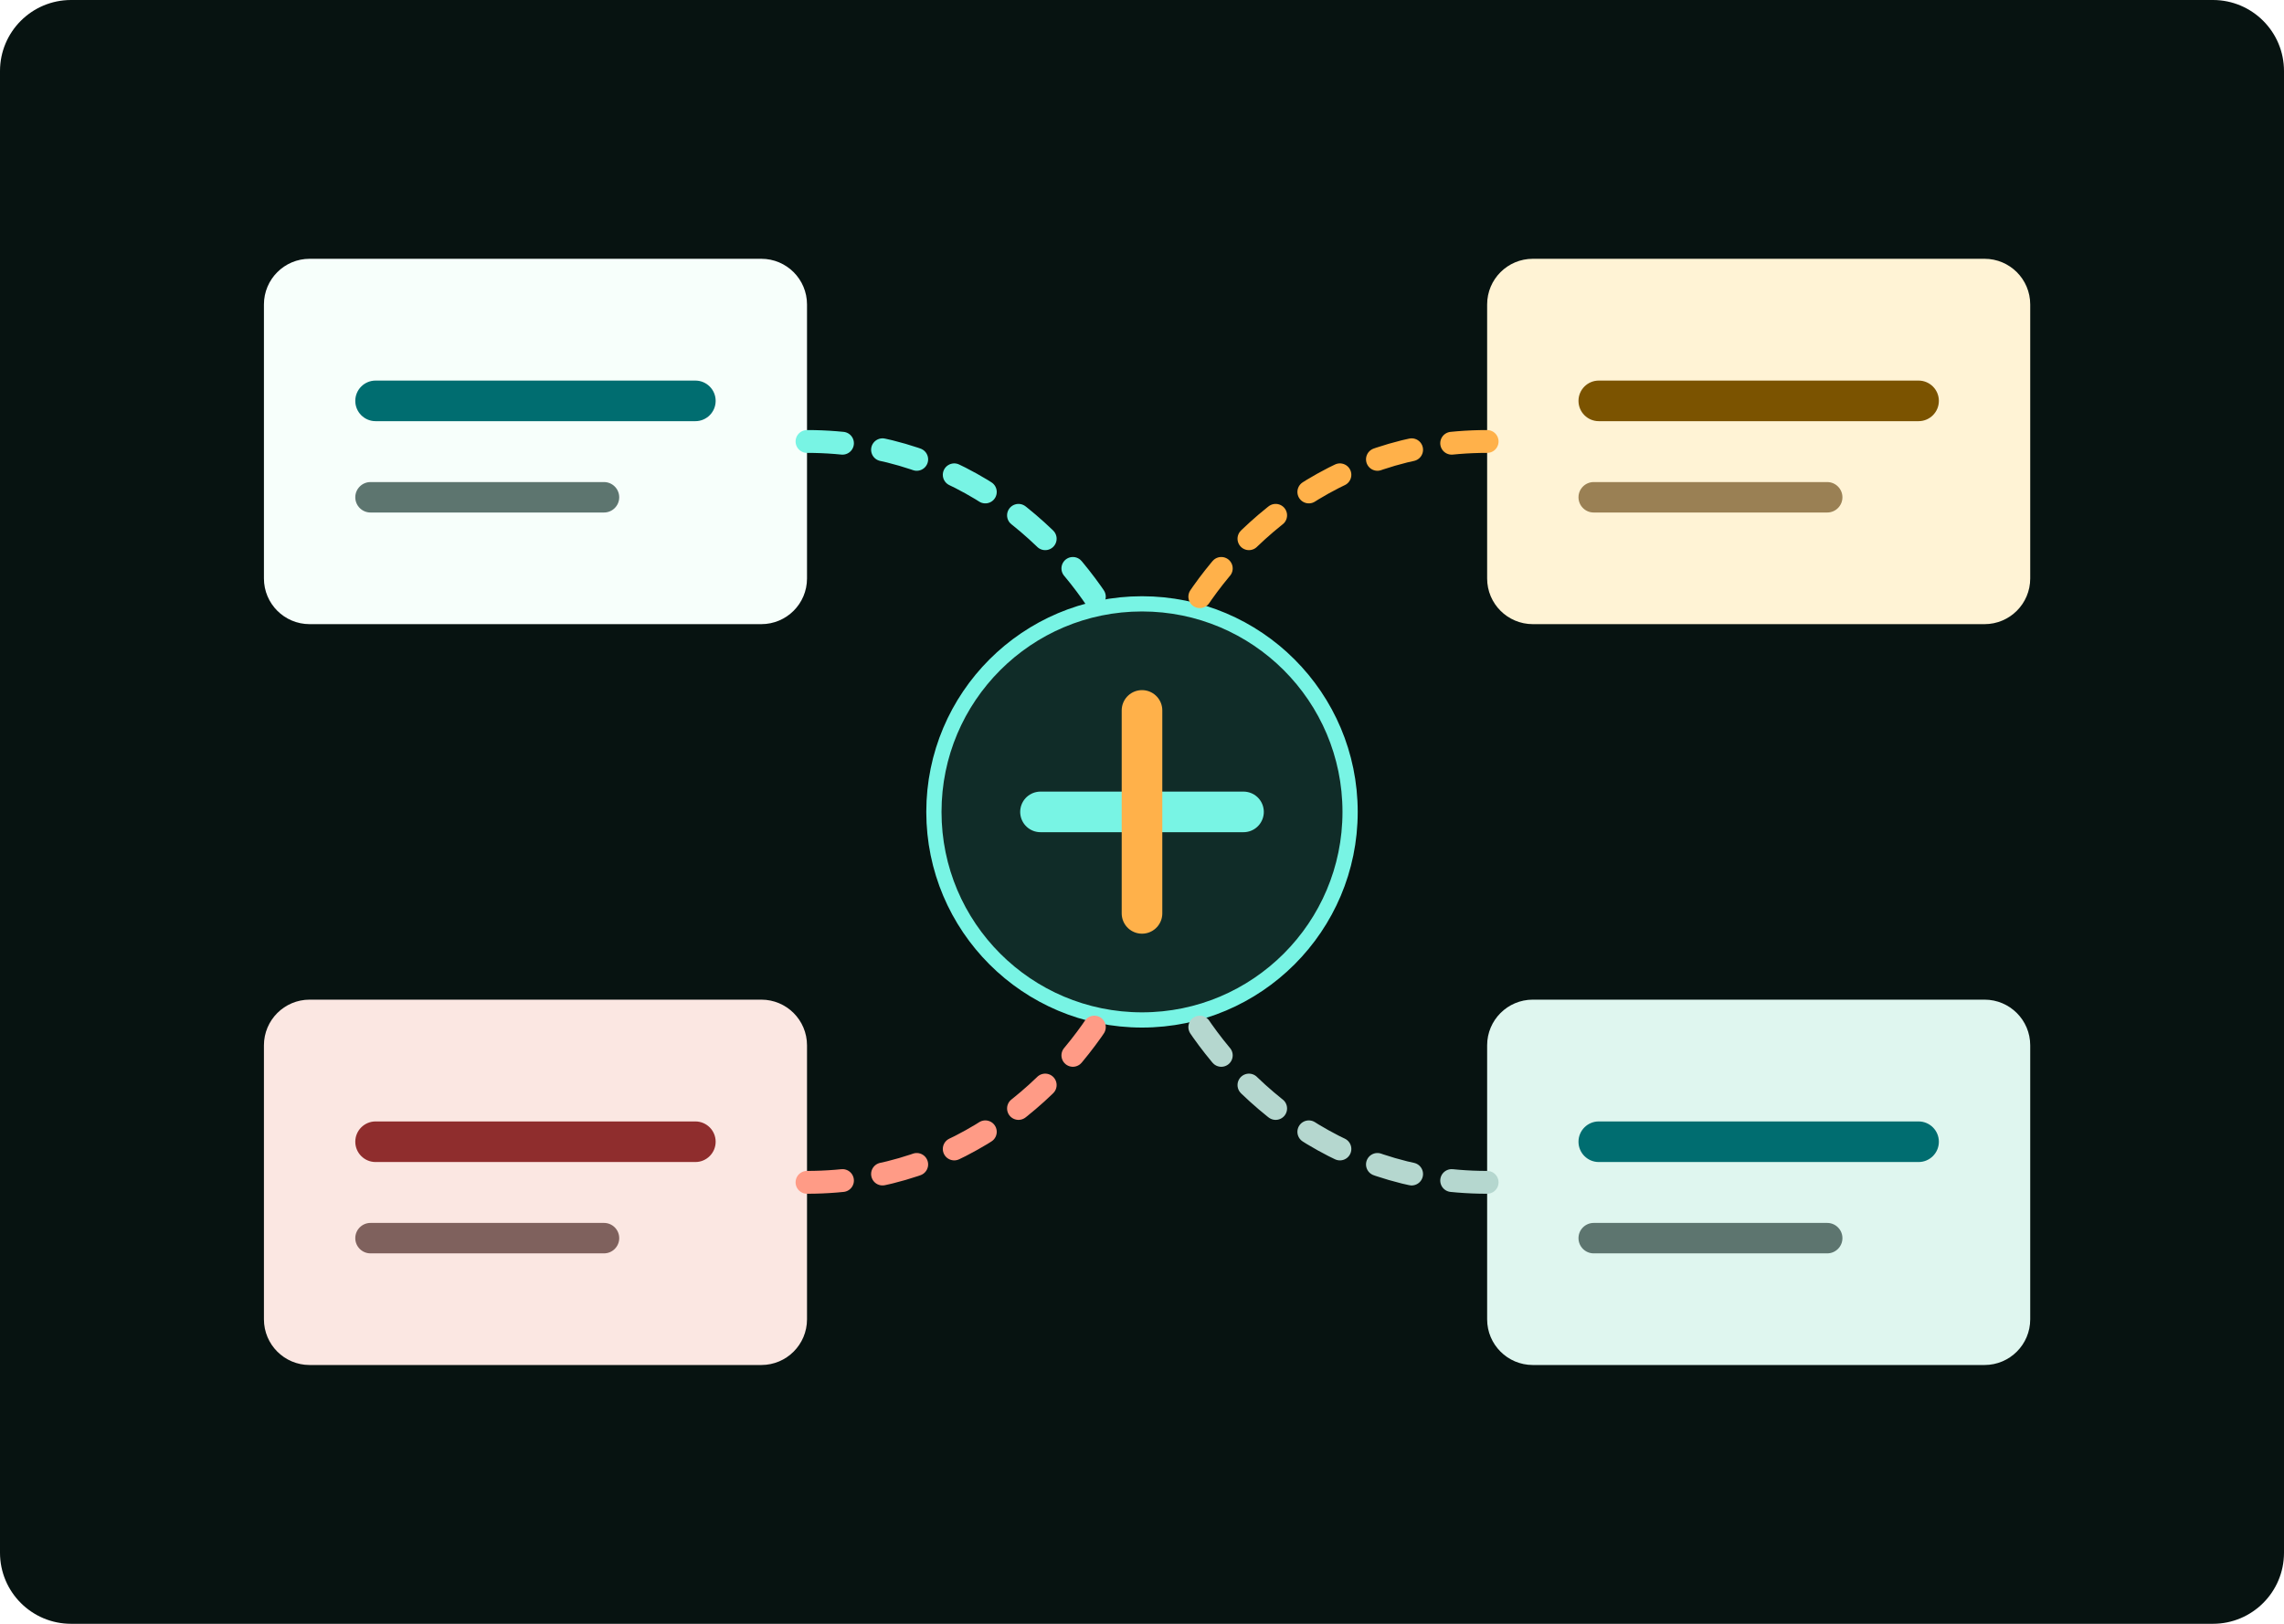
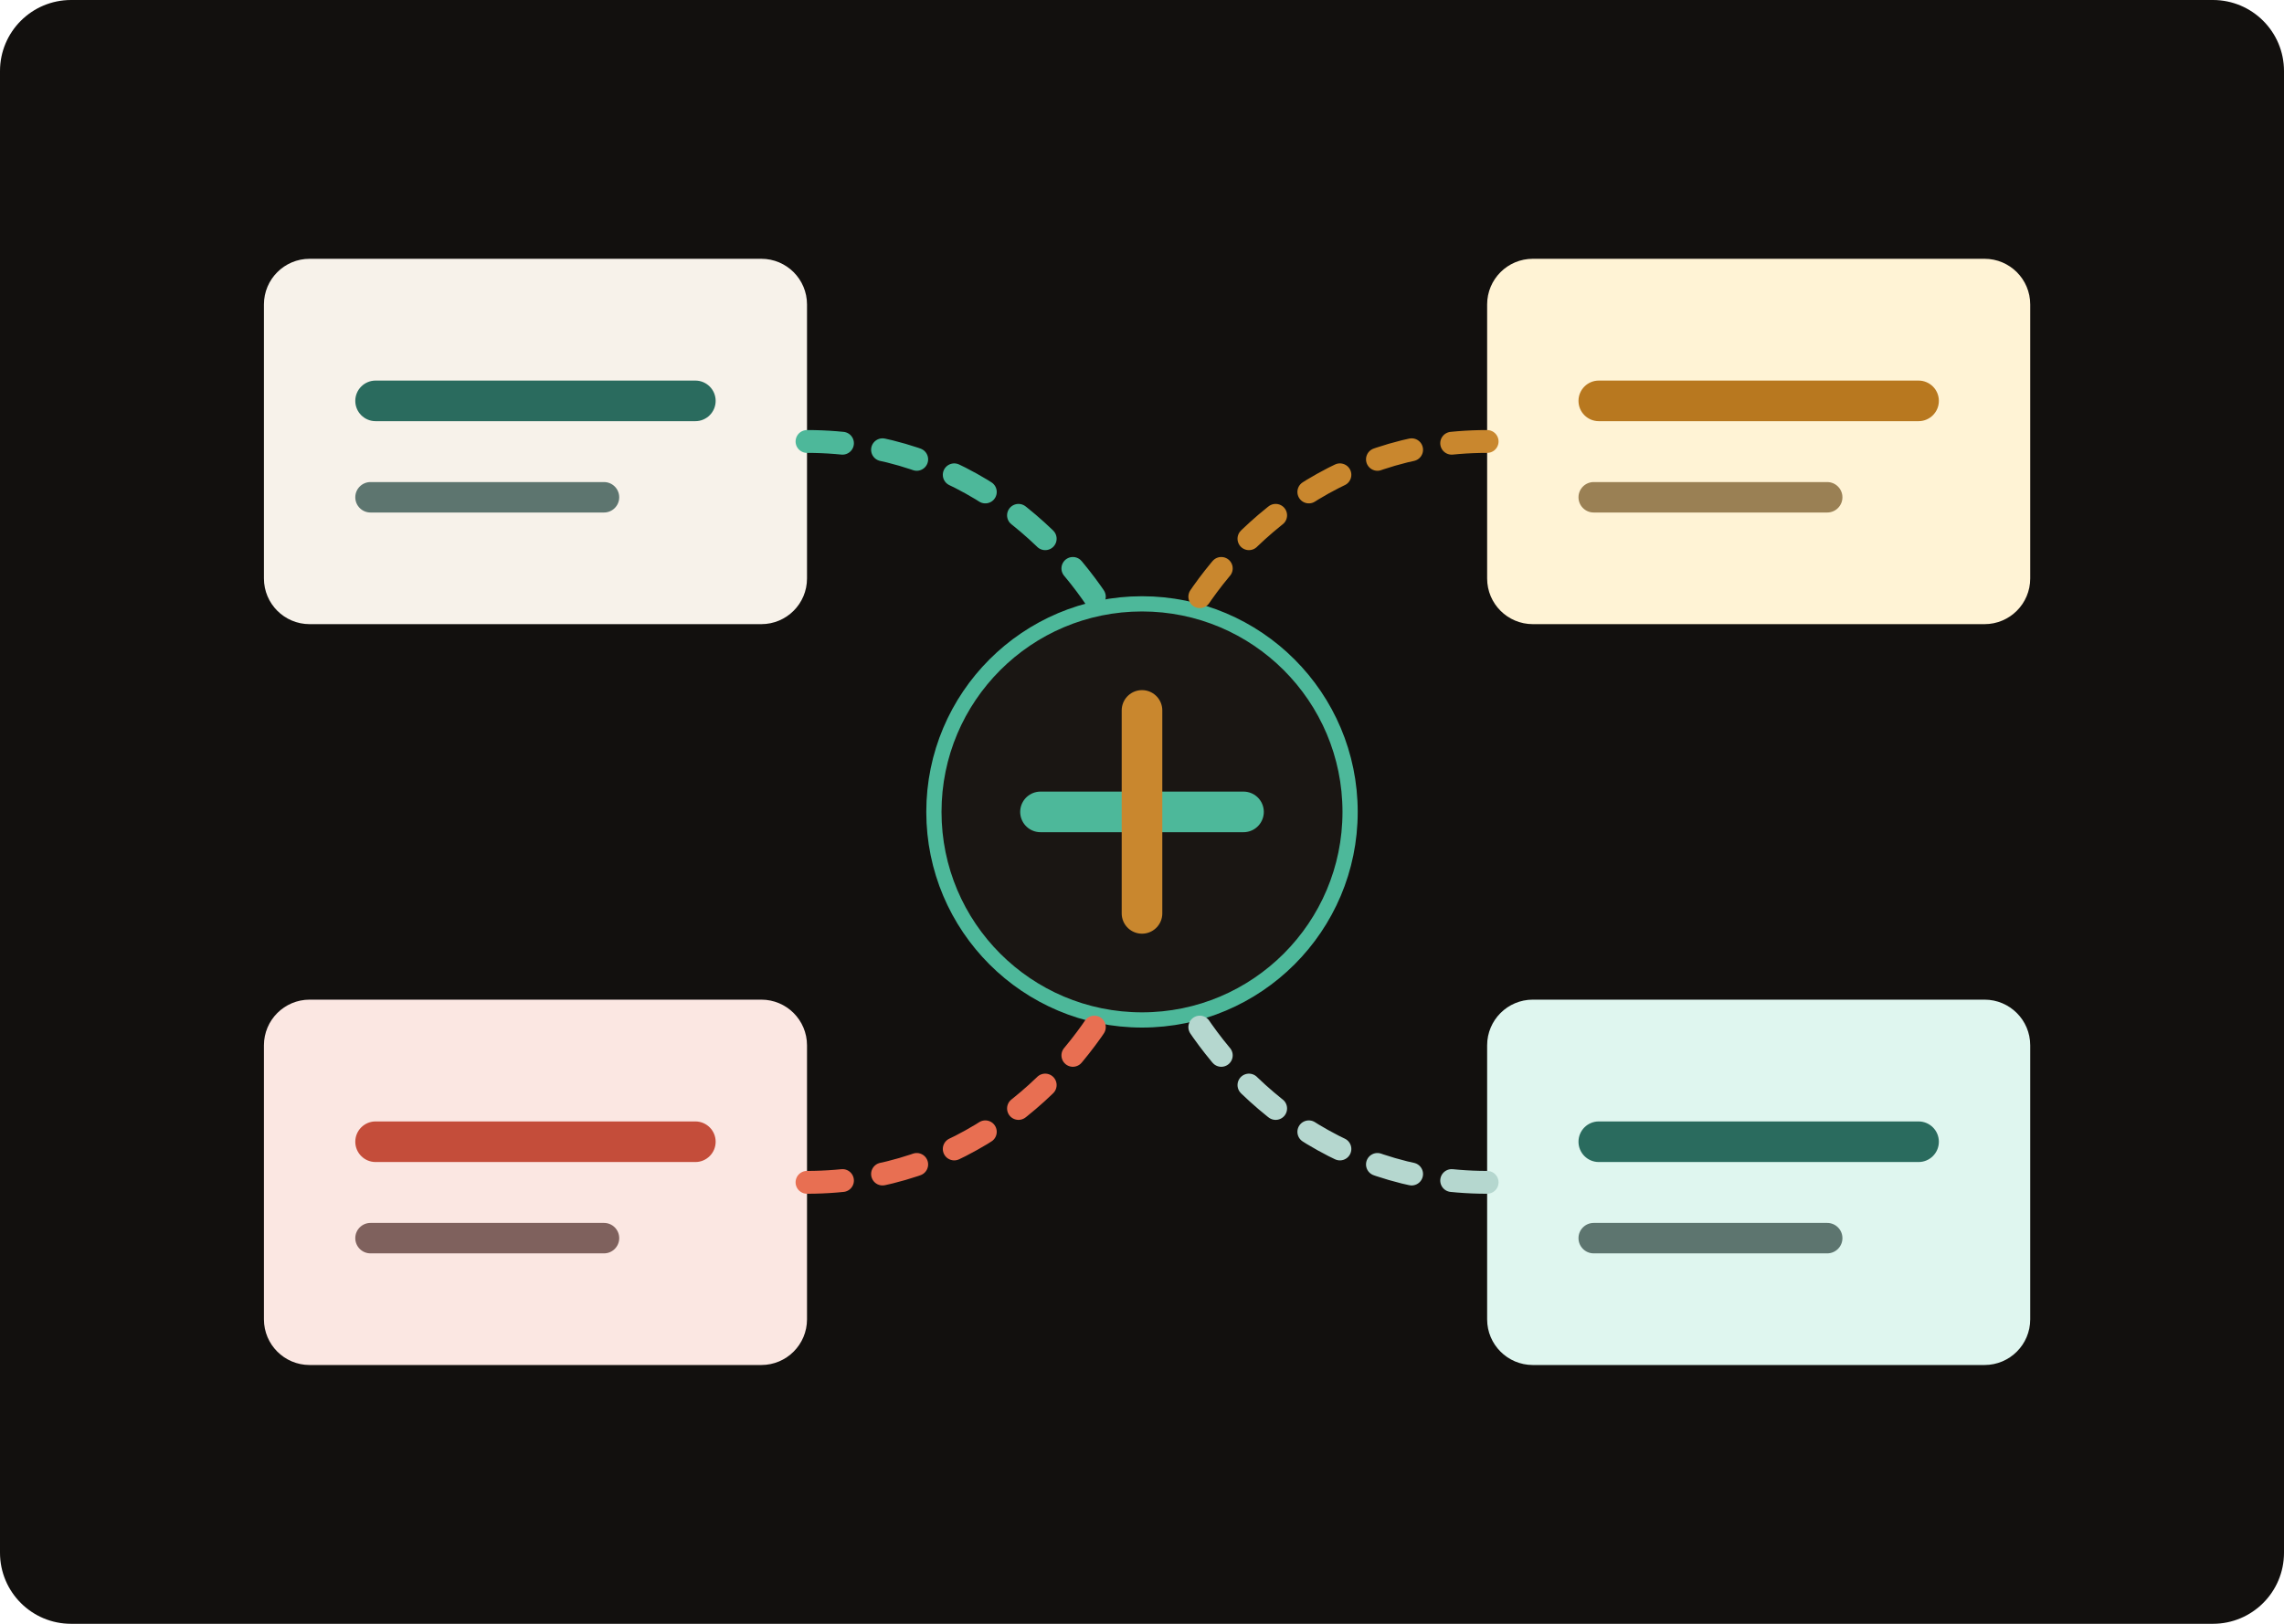
<svg xmlns="http://www.w3.org/2000/svg" width="900" height="640" viewBox="0 0 900 640" fill="none">
-   <rect width="900" height="640" rx="28" fill="#071311" />
-   <rect x="104" y="102" width="214" height="144" rx="18" fill="#F7FFFB" />
-   <rect x="140" y="150" width="142" height="16" rx="8" fill="#006D70" />
+   <rect width="900" height="640" rx="28" fill="#12100E" />
+   <rect x="104" y="102" width="214" height="144" rx="18" fill="#F7F2EA" />
+   <rect x="140" y="150" width="142" height="16" rx="8" fill="#2A6B5E" />
  <rect x="140" y="190" width="104" height="12" rx="6" fill="#5D756F" />
  <rect x="586" y="102" width="214" height="144" rx="18" fill="#FFF3D5" />
-   <rect x="622" y="150" width="142" height="16" rx="8" fill="#7B5300" />
+   <rect x="622" y="150" width="142" height="16" rx="8" fill="#B8781F" />
  <rect x="622" y="190" width="104" height="12" rx="6" fill="#9A8054" />
  <rect x="104" y="394" width="214" height="144" rx="18" fill="#FBE7E2" />
-   <rect x="140" y="442" width="142" height="16" rx="8" fill="#8F2D2D" />
+   <rect x="140" y="442" width="142" height="16" rx="8" fill="#C44D3A" />
  <rect x="140" y="482" width="104" height="12" rx="6" fill="#7F615D" />
  <rect x="586" y="394" width="214" height="144" rx="18" fill="#DFF6EF" />
-   <rect x="622" y="442" width="142" height="16" rx="8" fill="#006D70" />
+   <rect x="622" y="442" width="142" height="16" rx="8" fill="#2A6B5E" />
  <rect x="622" y="482" width="104" height="12" rx="6" fill="#5D756F" />
-   <circle cx="450" cy="320" r="82" fill="#102C28" stroke="#78F4E4" stroke-width="6" />
-   <path d="M410 320H490" stroke="#78F4E4" stroke-width="16" stroke-linecap="round" />
-   <path d="M450 280V360" stroke="#FFB14A" stroke-width="16" stroke-linecap="round" />
-   <path d="M318 174C380 174 420 214 438 246" stroke="#78F4E4" stroke-width="9" stroke-linecap="round" stroke-dasharray="14 16" />
-   <path d="M586 174C524 174 484 214 466 246" stroke="#FFB14A" stroke-width="9" stroke-linecap="round" stroke-dasharray="14 16" />
-   <path d="M318 466C380 466 420 426 438 394" stroke="#FF9B86" stroke-width="9" stroke-linecap="round" stroke-dasharray="14 16" />
+   <circle cx="450" cy="320" r="82" fill="#1A1613" stroke="#4DB89A" stroke-width="6" />
+   <path d="M410 320H490" stroke="#4DB89A" stroke-width="16" stroke-linecap="round" />
+   <path d="M450 280V360" stroke="#C9872E" stroke-width="16" stroke-linecap="round" />
+   <path d="M318 174C380 174 420 214 438 246" stroke="#4DB89A" stroke-width="9" stroke-linecap="round" stroke-dasharray="14 16" />
+   <path d="M586 174C524 174 484 214 466 246" stroke="#C9872E" stroke-width="9" stroke-linecap="round" stroke-dasharray="14 16" />
+   <path d="M318 466C380 466 420 426 438 394" stroke="#E86F52" stroke-width="9" stroke-linecap="round" stroke-dasharray="14 16" />
  <path d="M586 466C524 466 484 426 466 394" stroke="#B5D7CF" stroke-width="9" stroke-linecap="round" stroke-dasharray="14 16" />
</svg>
